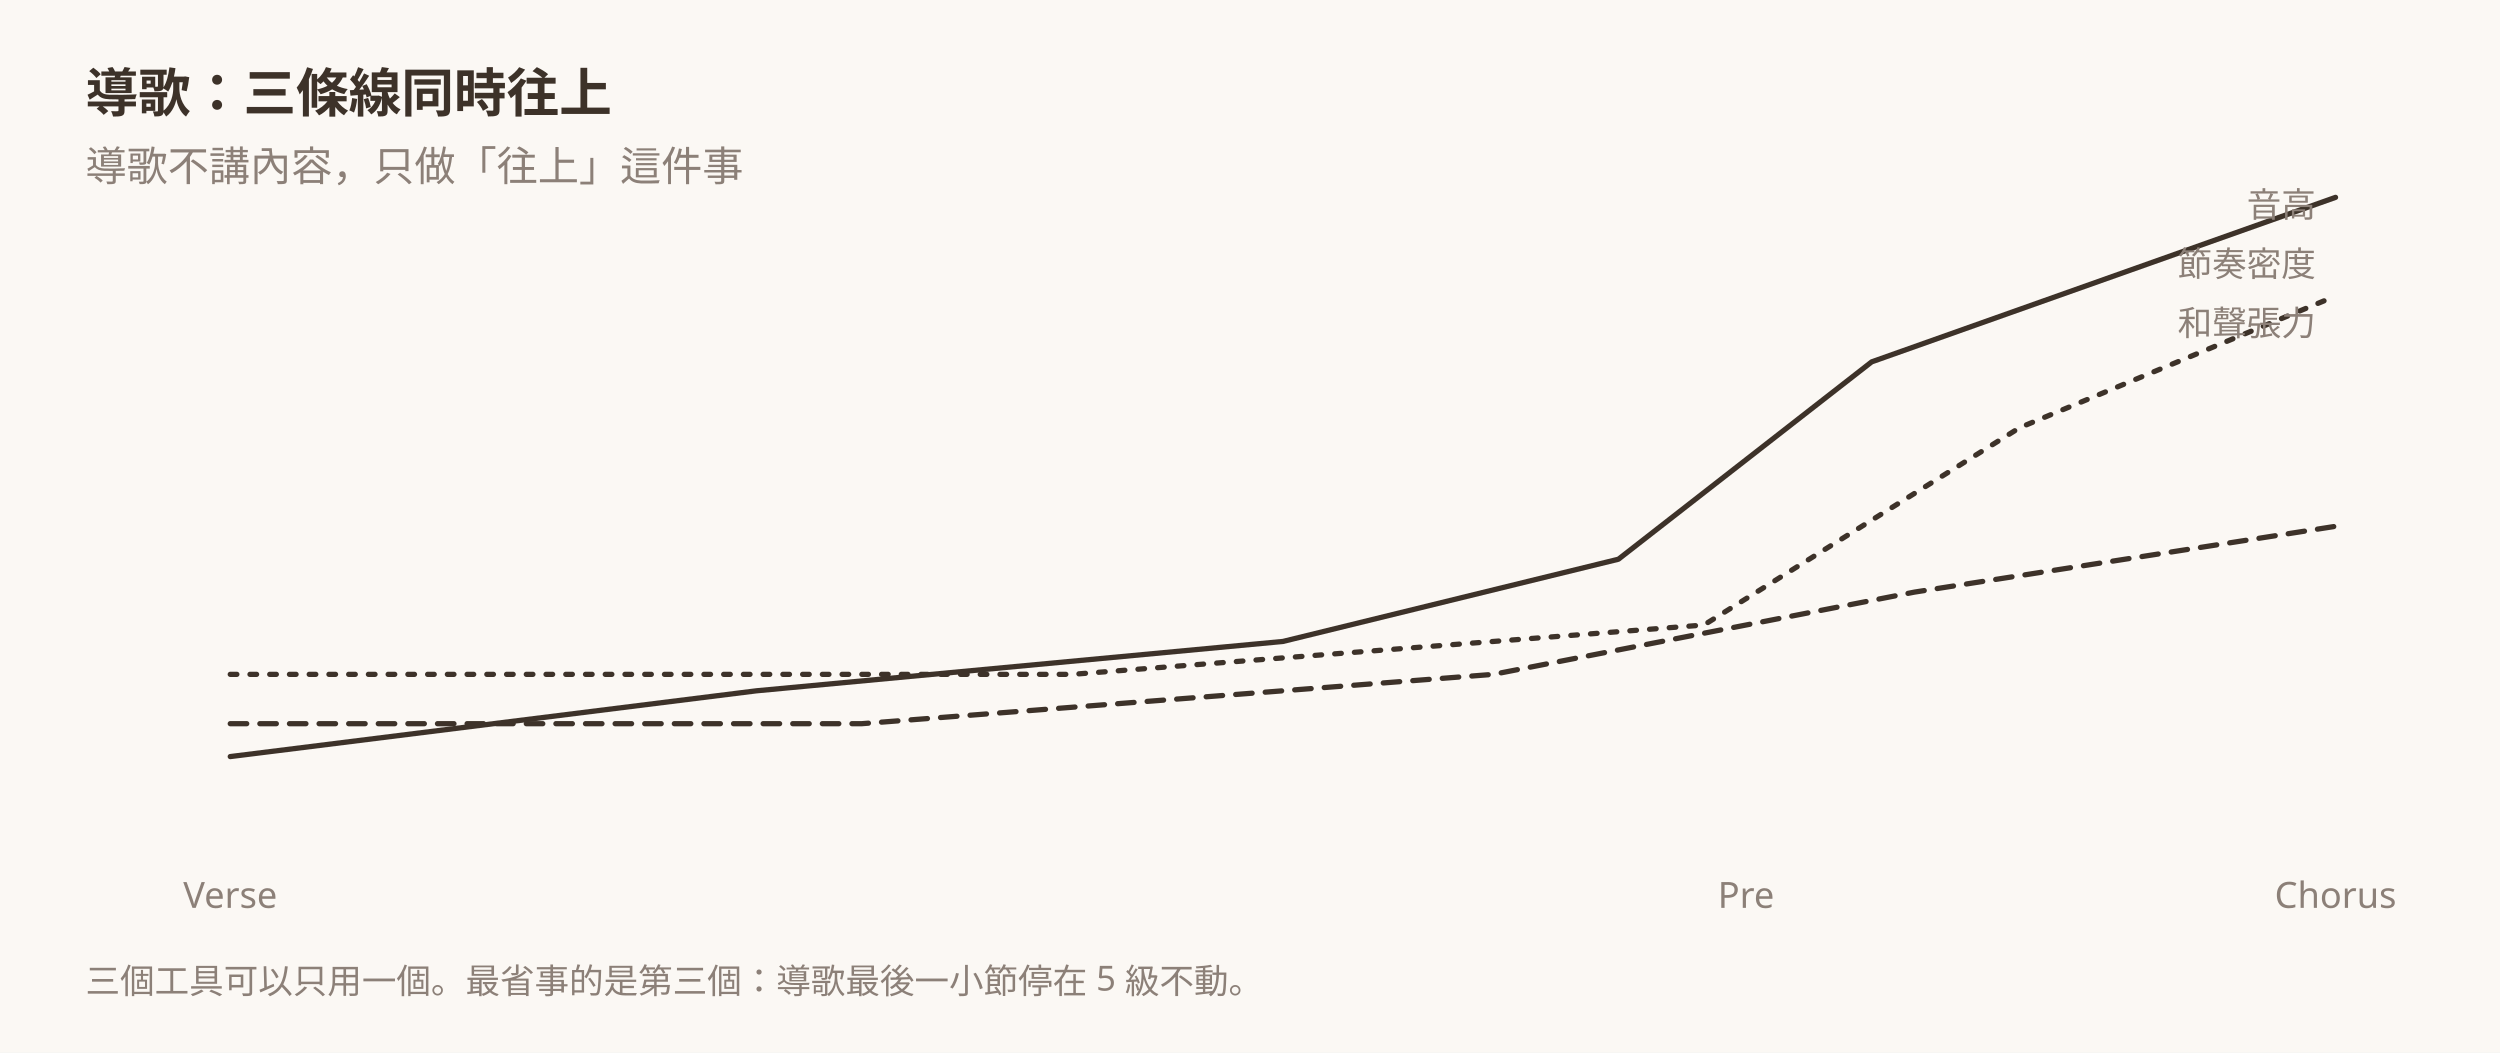
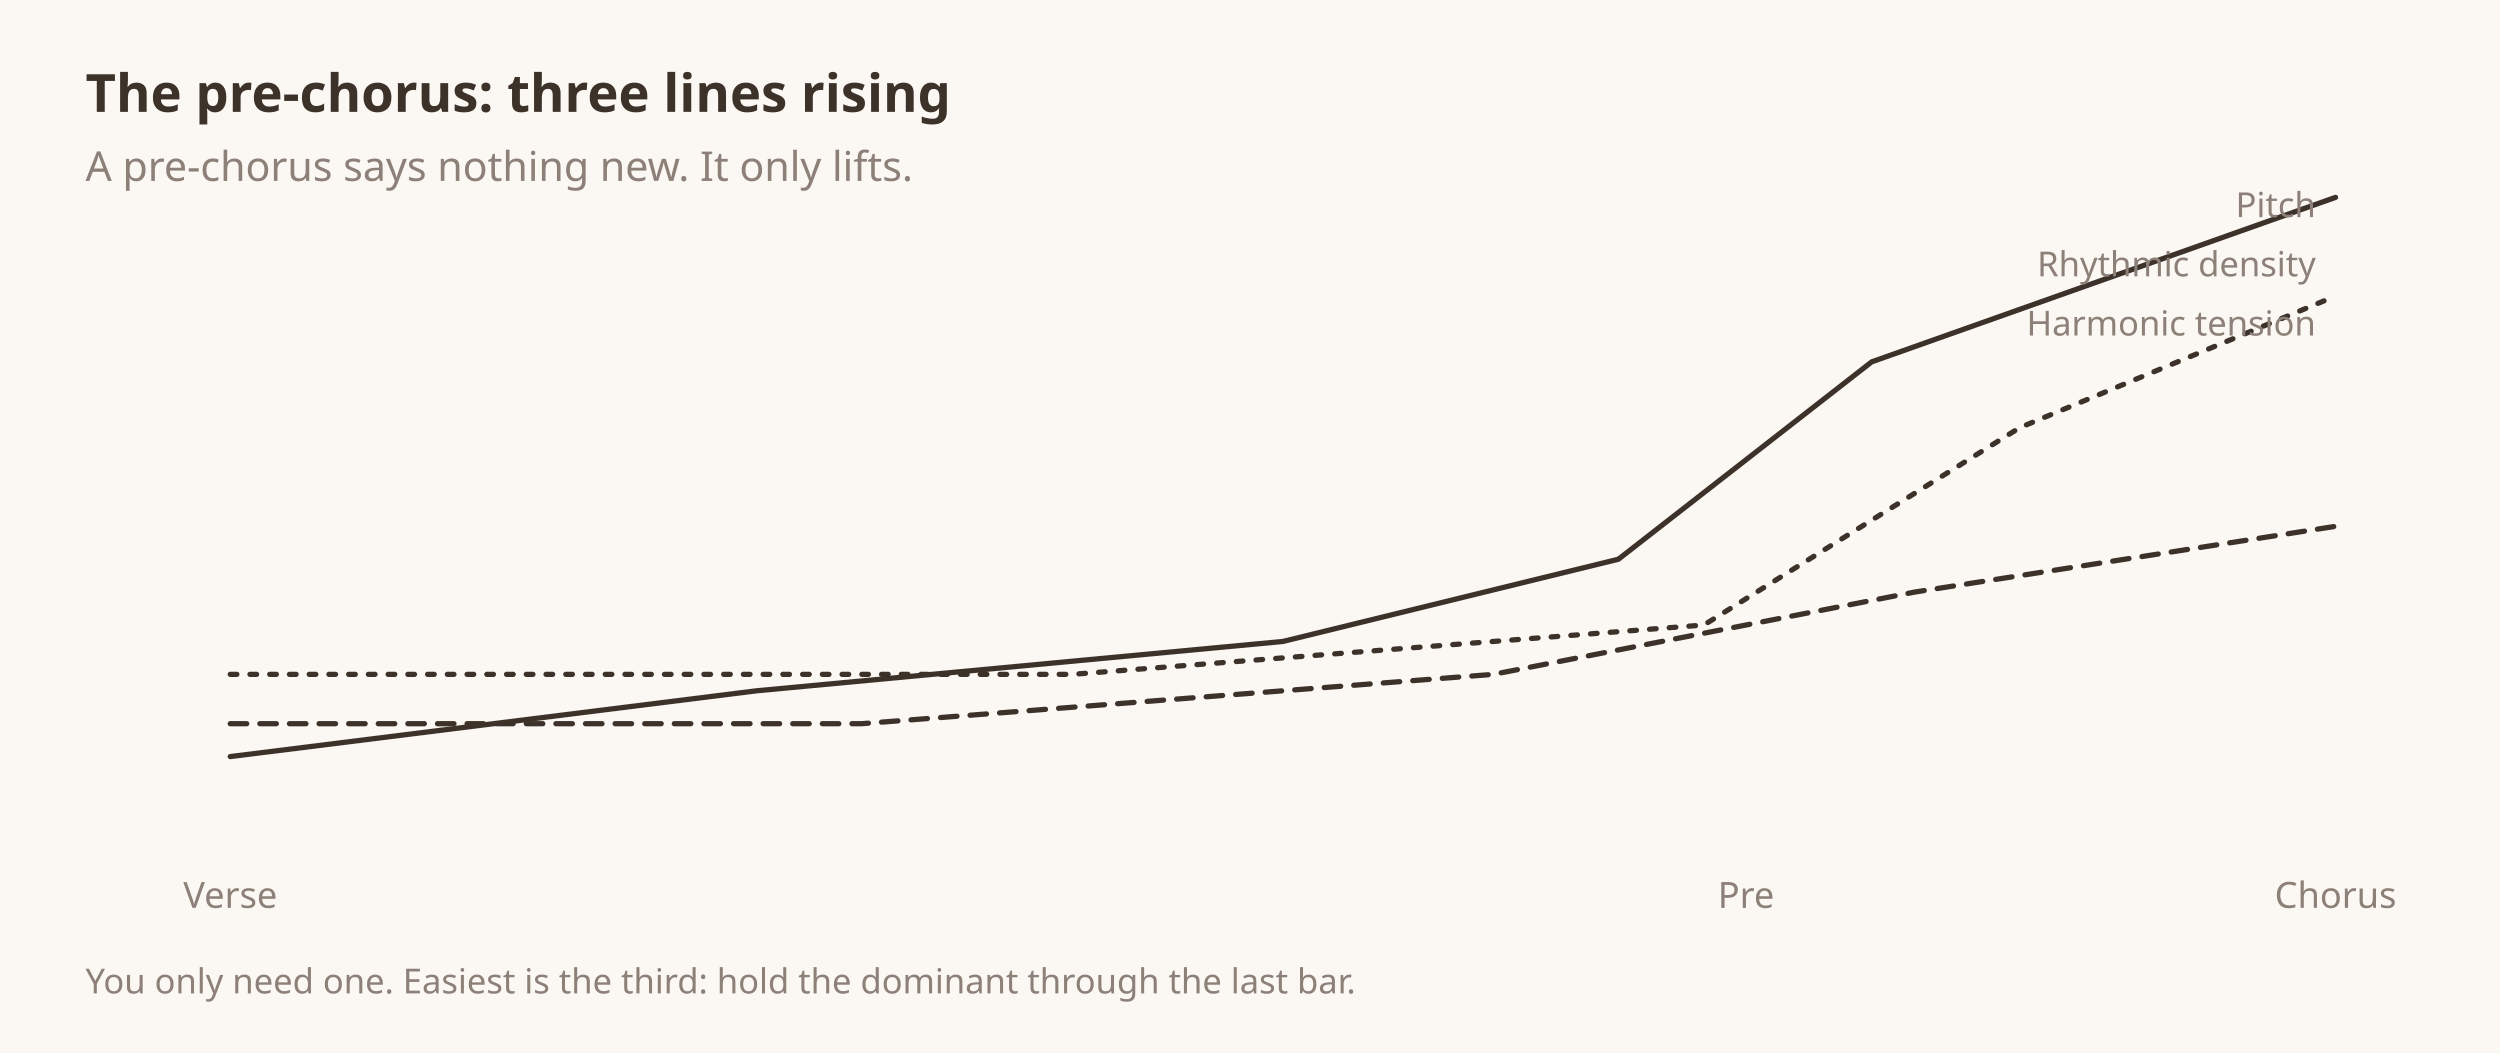
<svg xmlns="http://www.w3.org/2000/svg" viewBox="0 0 760 320" role="img" aria-label="導歌：三條線同時往上">
  <rect width="760" height="320" fill="#FBF8F4" />
  <style>
    .t   { font-family: 'Noto Sans TC','PingFang TC','Microsoft JhengHei',system-ui,sans-serif; fill: #3D3229; }
    .tb  { font-family: 'Noto Sans TC','PingFang TC','Microsoft JhengHei',system-ui,sans-serif; fill: #3D3229; font-weight: 700; }
    .ts  { font-family: 'Noto Sans TC','PingFang TC','Microsoft JhengHei',system-ui,sans-serif; fill: #8C8078; }
    .num { font-family: 'Noto Sans TC','PingFang TC','Microsoft JhengHei',system-ui,sans-serif; fill: #FFFFFF; font-weight: 700; font-size: 11px; }
    .ink { fill: none; stroke: #3D3229; stroke-width: 1.6; stroke-linejoin: round; stroke-linecap: round; }
    .thin{ fill: none; stroke: #D9CFC4; stroke-width: 1.1; }
    .dash{ fill: none; stroke: #D9CFC4; stroke-width: 1.1; stroke-dasharray: 4 5; }
    .lead{ fill: none; stroke: #8C8078; stroke-width: 1; }
    .acc { fill: none; stroke: #A67C52; stroke-width: 2; stroke-linejoin: round; stroke-linecap: round; }
    .blue{ fill: none; stroke: #6B8FBF; stroke-width: 2; stroke-linejoin: round; stroke-linecap: round; }
    .green{ fill: none; stroke: #6F8F6A; stroke-width: 2; stroke-linejoin: round; stroke-linecap: round; }
    .red { fill: none; stroke: #B0563F; stroke-width: 2; stroke-linejoin: round; stroke-linecap: round; }
    .dot { fill: #3D3229; }
  </style>
-   <text x="26" y="34" class="tb" font-size="16">導歌：三條線同時往上</text>
-   <text x="26" y="55" class="ts" font-size="12.5">導歌不講內容，只做「往上」這件事</text>
+   <text x="26" y="34" class="tb" font-size="16">The pre-chorus: three lines rising</text>
+   <text x="26" y="55" class="ts" font-size="12.5">A pre-chorus says nothing new. It only lifts.</text>
  <path d="M70 230 L230 210 L390 195 L492 170 L569 110 L710 60" class="ink" stroke="#A67C52" stroke-width="2.2" />
  <path d="M70 220 L262 220 L454 205 L582 180 L710 160" class="ink" stroke="#C9A883" stroke-width="2" stroke-dasharray="5 4" />
  <path d="M70 205 L326 205 L518 190 L614 130 L710 90" class="ink" stroke="#8C8078" stroke-width="1.8" stroke-dasharray="2 4" />
  <text x="70" y="276" class="ts" font-size="11" text-anchor="middle" fill="#8C8078">Verse</text>
  <text x="530.8" y="276" class="ts" font-size="11" text-anchor="middle" fill="#8C8078">Pre</text>
  <text x="710" y="276" class="ts" font-size="11" text-anchor="middle" fill="#8C8078">Chorus</text>
-   <text x="704" y="66" class="ts" font-size="10.5" text-anchor="end" fill="#A67C52">音高</text>
-   <text x="704" y="84" class="ts" font-size="10.5" text-anchor="end" fill="#C9A883">節奏密度</text>
-   <text x="704" y="102" class="ts" font-size="10.5" text-anchor="end" fill="#8C8078">和聲張力</text>
-   <text x="26" y="302" class="ts" font-size="10.5" fill="#8C8078">三個工具可以只用一個。最省事的是第三個：導歌最後一小節停在 5 級不動。</text>
+   <text x="704" y="66" class="ts" font-size="10.5" text-anchor="end" fill="#A67C52">Pitch</text>
+   <text x="704" y="84" class="ts" font-size="10.5" text-anchor="end" fill="#C9A883">Rhythmic density</text>
+   <text x="704" y="102" class="ts" font-size="10.5" text-anchor="end" fill="#8C8078">Harmonic tension</text>
+   <text x="26" y="302" class="ts" font-size="10.5" fill="#8C8078">You only need one. Easiest is the third: hold the dominant through the last bar.</text>
</svg>
